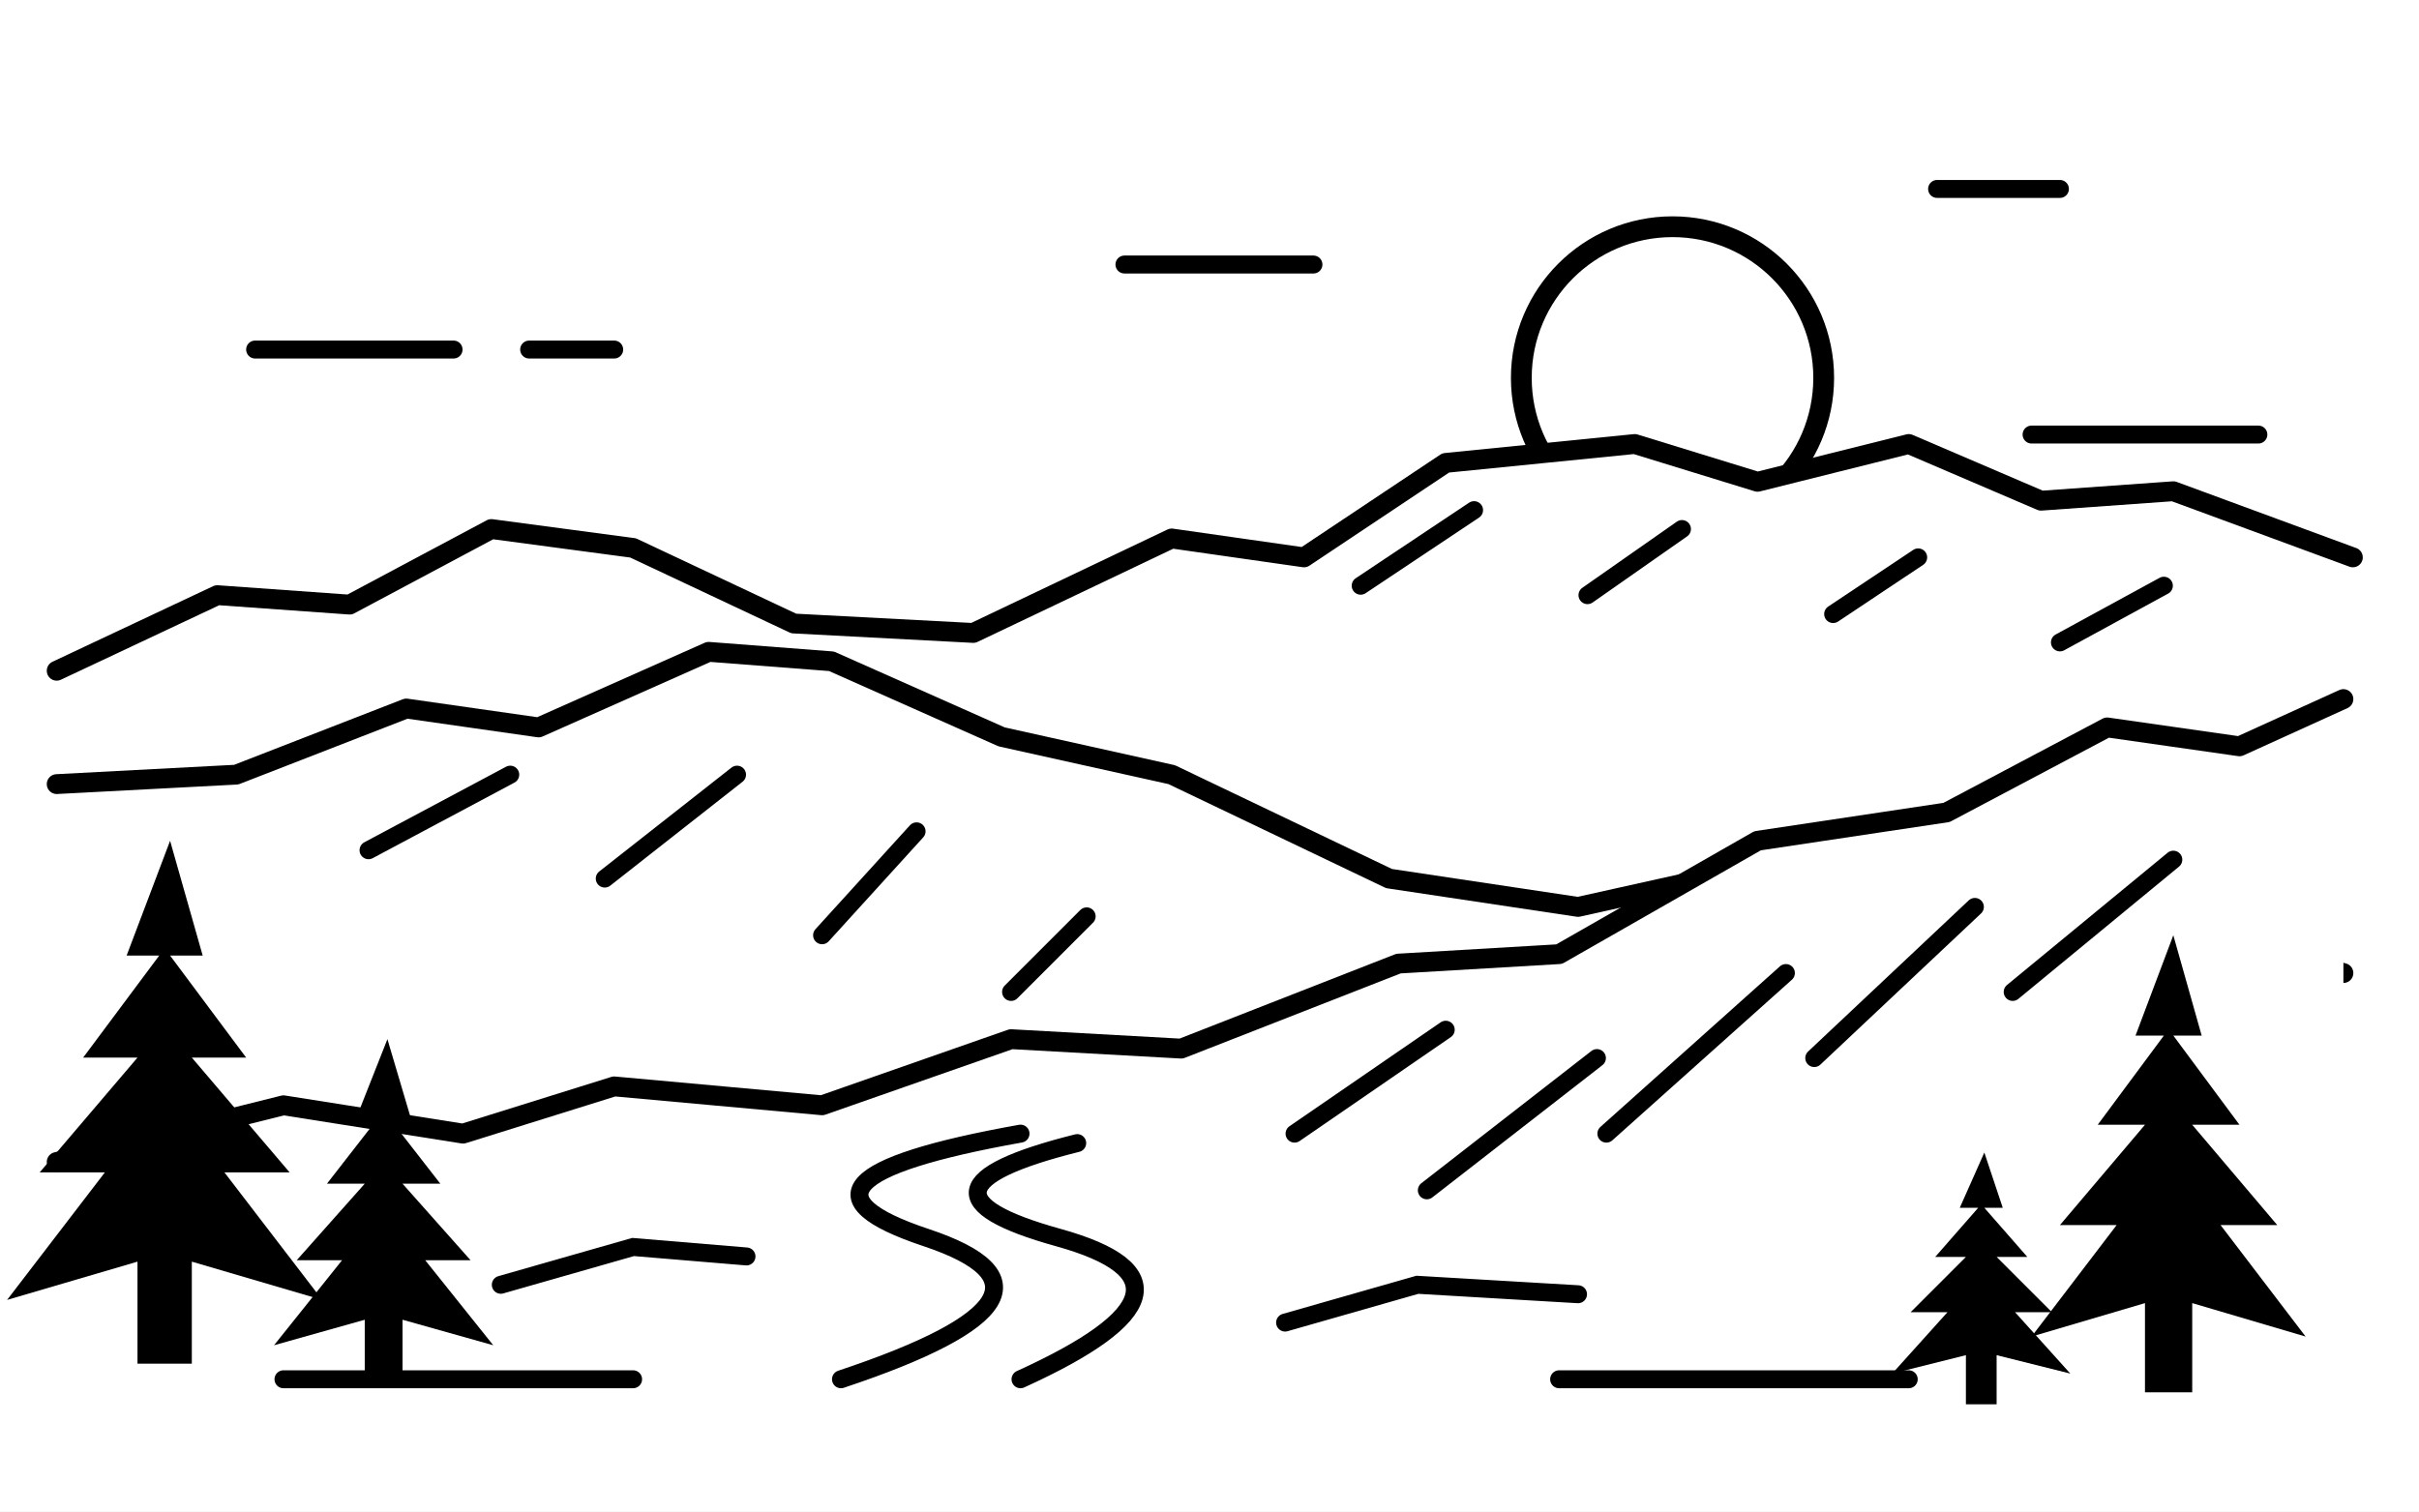
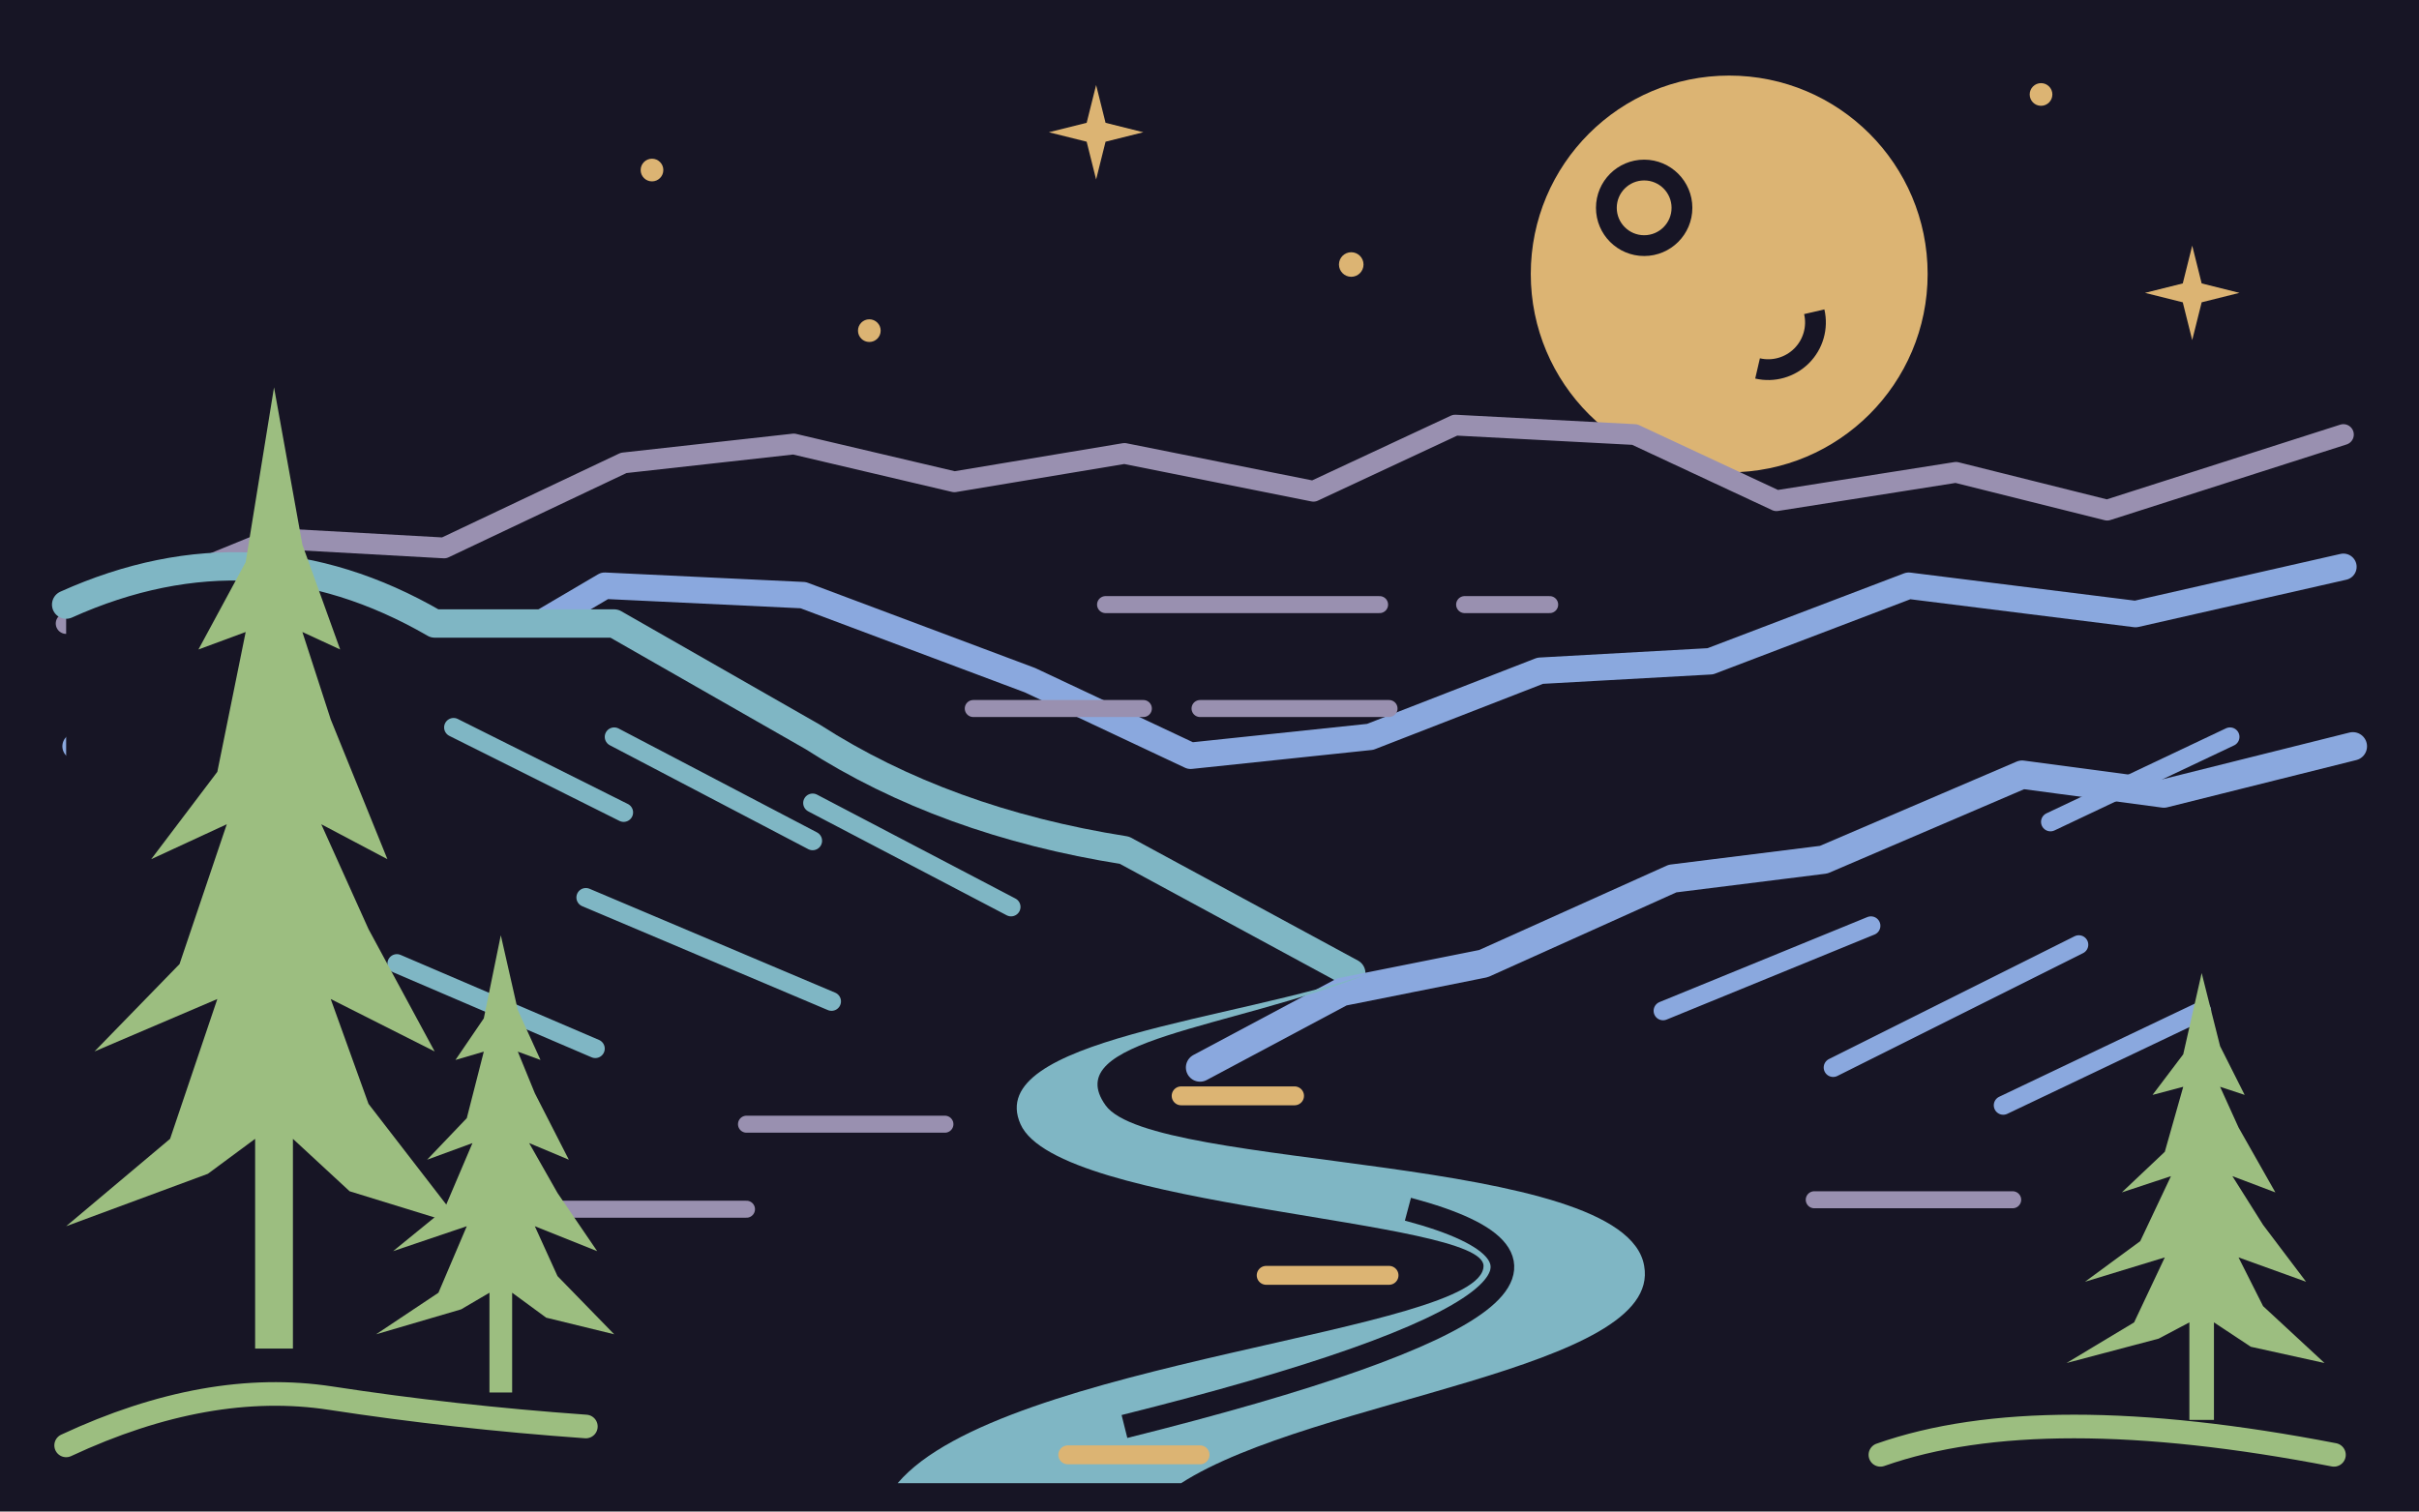
<svg xmlns="http://www.w3.org/2000/svg" width="1024" height="640" viewBox="0 0 256 160">
-   <rect width="256" height="160" fill="white" />
+   <rect width="256" height="160" fill="#171525" />
  <defs>
-     <g id="cedar" fill="black">
-       <path d="M0 0l-4 9h3l-7 8h5l-9 9h6l-9 10 12-3v8h5v-8l12 3         -9-10h6l-9-9h5l-7-8h3Z" />
+     <g id="cedar" fill="#9cbe80">
+       <path d="M0 0-3 10-8 15-3 14-6 22-13 27-5 25-10 33-19 38-6 35         -11 43-22 48-7 45-2 43-2 55H2V43L8 46 20 48 10 41 6 35         17 38 10 31 5 25 12 27 6 19 3 14 7 15 3 9Z" />
    </g>
  </defs>
-   <circle cx="177" cy="40" r="16" fill="none" stroke="black" stroke-width="2.2" />
-   <g fill="none" stroke="black" stroke-width="1.9" stroke-linecap="round">
-     <path d="M119 28h20m66-8h13m-3 26h24M27 37h21m8 0h9" />
+   <circle cx="183" cy="29" r="21" fill="#dcb473" />
+   <g fill="none" stroke="#171525" stroke-width="2.2">
+     <circle cx="174" cy="22" r="4" />
+     <path d="M192 33a5 5 0 0 1-6 6" />
  </g>
-   <g fill="none" stroke="black" stroke-width="2.1" stroke-linejoin="round" stroke-linecap="round">
-     <path fill="white" stroke="none" d="M6 71l17-8 14 1 15-8 15 2 17 8 19 1 21-10 14 2       15-10 20-2 13 4 16-4 14 6 14-1 19 7V151H6Z" />
-     <path d="M6 71l17-8 14 1 15-8 15 2 17 8 19 1 21-10 14 2       15-10 20-2 13 4 16-4 14 6 14-1 19 7" />
-     <path fill="white" stroke="none" d="M6 83l19-1 18-7 14 2 18-8 13 1 18 8 18 4 23 11       20 3 18-4 19 3 16 6 17-1 11 3V151H6Z" />
-     <path d="M6 83l19-1 18-7 14 2 18-8 13 1 18 8 18 4 23 11       20 3 18-4 19 3 16 6 17-1 11 3" />
-     <path fill="white" stroke="none" d="M6 123l24-6 19 3 16-5 22 2 20-7 18 1 23-9 17-1       21-12 20-3 17-9 14 2 11-5V151H6Z" />
-     <path d="M6 123l24-6 19 3 16-5 22 2 20-7 18 1 23-9 17-1       21-12 20-3 17-9 14 2 11-5" />
+   <g fill="#dcb473">
+     <path d="m116 9 1 4 4 1-4 1-1 4-1-4-4-1 4-1Z" />
+     <path d="m232 26 1 4 4 1-4 1-1 4-1-4-4-1 4-1Z" />
+     <circle cx="69" cy="18" r="1.2" />
+     <circle cx="143" cy="28" r="1.3" />
+     <circle cx="216" cy="10" r="1.2" />
+     <circle cx="92" cy="35" r="1.2" />
  </g>
-   <g fill="none" stroke="black" stroke-width="1.9" stroke-linecap="round">
-     <path d="M144 62l12-8m12 9 10-7m16 9 9-6m15 9 11-6" />
-     <path d="M39 90l15-8m10 11 14-11m9 17 10-11m10 17 8-8" />
-     <path d="M137 120l16-11m-2 17 18-14m1 8 19-17m3 9 17-16m4 9 17-14" />
-     <path d="M108 120q-28 5-10 11t-9 15m25-25q-20 5-2 10t-4 15" />
-     <path d="M53 136l14-4 12 1m57 7 14-4 17 1m-137 9h37m98 0h37" />
+   <g fill="#171525" stroke-linejoin="round" stroke-linecap="round">
+     <path d="M7 66 29 57 47 58 66 49 84 47 101 51 119 48 139 52 154 45       173 46 188 53 207 50 223 54 248 46V157H7Z" />
+     <path d="M7 66 29 57 47 58 66 49 84 47 101 51 119 48 139 52 154 45       173 46 188 53 207 50 223 54 248 46" fill="none" stroke="#9990b0" stroke-width="2.2" />
+     <path d="M8 79 29 71 47 72 64 62 85 63 109 72 126 80 145 78 163 71       181 70 202 62 226 65 248 60V157H8Z" />
+     <path d="M8 79 29 71 47 72 64 62 85 63 109 72 126 80 145 78 163 71       181 70 202 62 226 65 248 60" fill="none" stroke="#8aa8de" stroke-width="2.8" />
+     <path d="M7 64Q27 55 46 66L65 66 86 78Q100 87 119 90L143 103 124 116 7 136Z" />
+     <path d="M7 64Q27 55 46 66L65 66 86 78Q100 87 119 90L143 103" fill="none" stroke="#7fb6c4" stroke-width="3" />
+     <path d="m249 79-20 5-15-2-21 9-16 2-20 9-15 3-15 8 18 18 104 15Z" />
+     <path d="m249 79-20 5-15-2-21 9-16 2-20 9-15 3-15 8" fill="none" stroke="#8aa8de" stroke-width="3" />
  </g>
-   <use href="#cedar" transform="translate(18 89) scale(1.15 1.35)" />
-   <use href="#cedar" transform="translate(41 110) scale(.8 .9)" />
-   <use href="#cedar" transform="translate(230 99) scale(1 1.18)" />
-   <use href="#cedar" transform="translate(210 122) scale(.65 .65)" />
+   <g fill="none" stroke="#7fb6c4" stroke-width="2" stroke-linecap="round">
+     <path d="m48 77 18 9m-1-8 21 11m0-4 21 11m-45-1 26 11m-46-4 21 9" />
+   </g>
+   <g fill="none" stroke="#8aa8de" stroke-width="2" stroke-linecap="round">
+     <path d="m176 107 22-9m-4 15 26-13m-8 17 21-10m-16-20 19-9" />
+   </g>
+   <g fill="none" stroke="#9990b0" stroke-width="1.8" stroke-linecap="round">
+     <path d="M117 64h29m9 0h9M103 75h18m6 0h20M79 119h21m-44 9h23m113-1h21" />
+   </g>
+   <path d="M145 103C130 109 112 110 117 117C122 124 172 122 174 134     C176 145 139 148 125 157H95C106 144 157 141 157 134     C157 129 112 128 108 119C104 110 131 108 145 103Z" fill="#7fb6c4" />
+   <path d="M149 128Q179 136 119 151" fill="none" stroke="#171525" stroke-width="2.5" />
+   <g stroke="#dcb473" stroke-width="2" stroke-linecap="round">
+     <path d="M125 116h12m-3 19h13m-34 19h14" />
+   </g>
+   <use href="#cedar" transform="translate(29 41) scale(1 1.85)" />
+   <use href="#cedar" transform="translate(53 99) scale(.6 .88)" />
+   <use href="#cedar" transform="translate(233 103) scale(.65 .86)" />
+   <path d="M7 153q15-7 28-5t27 3m137 3q17-6 48 0" fill="none" stroke="#9cbe80" stroke-width="2.5" stroke-linecap="round" />
</svg>
